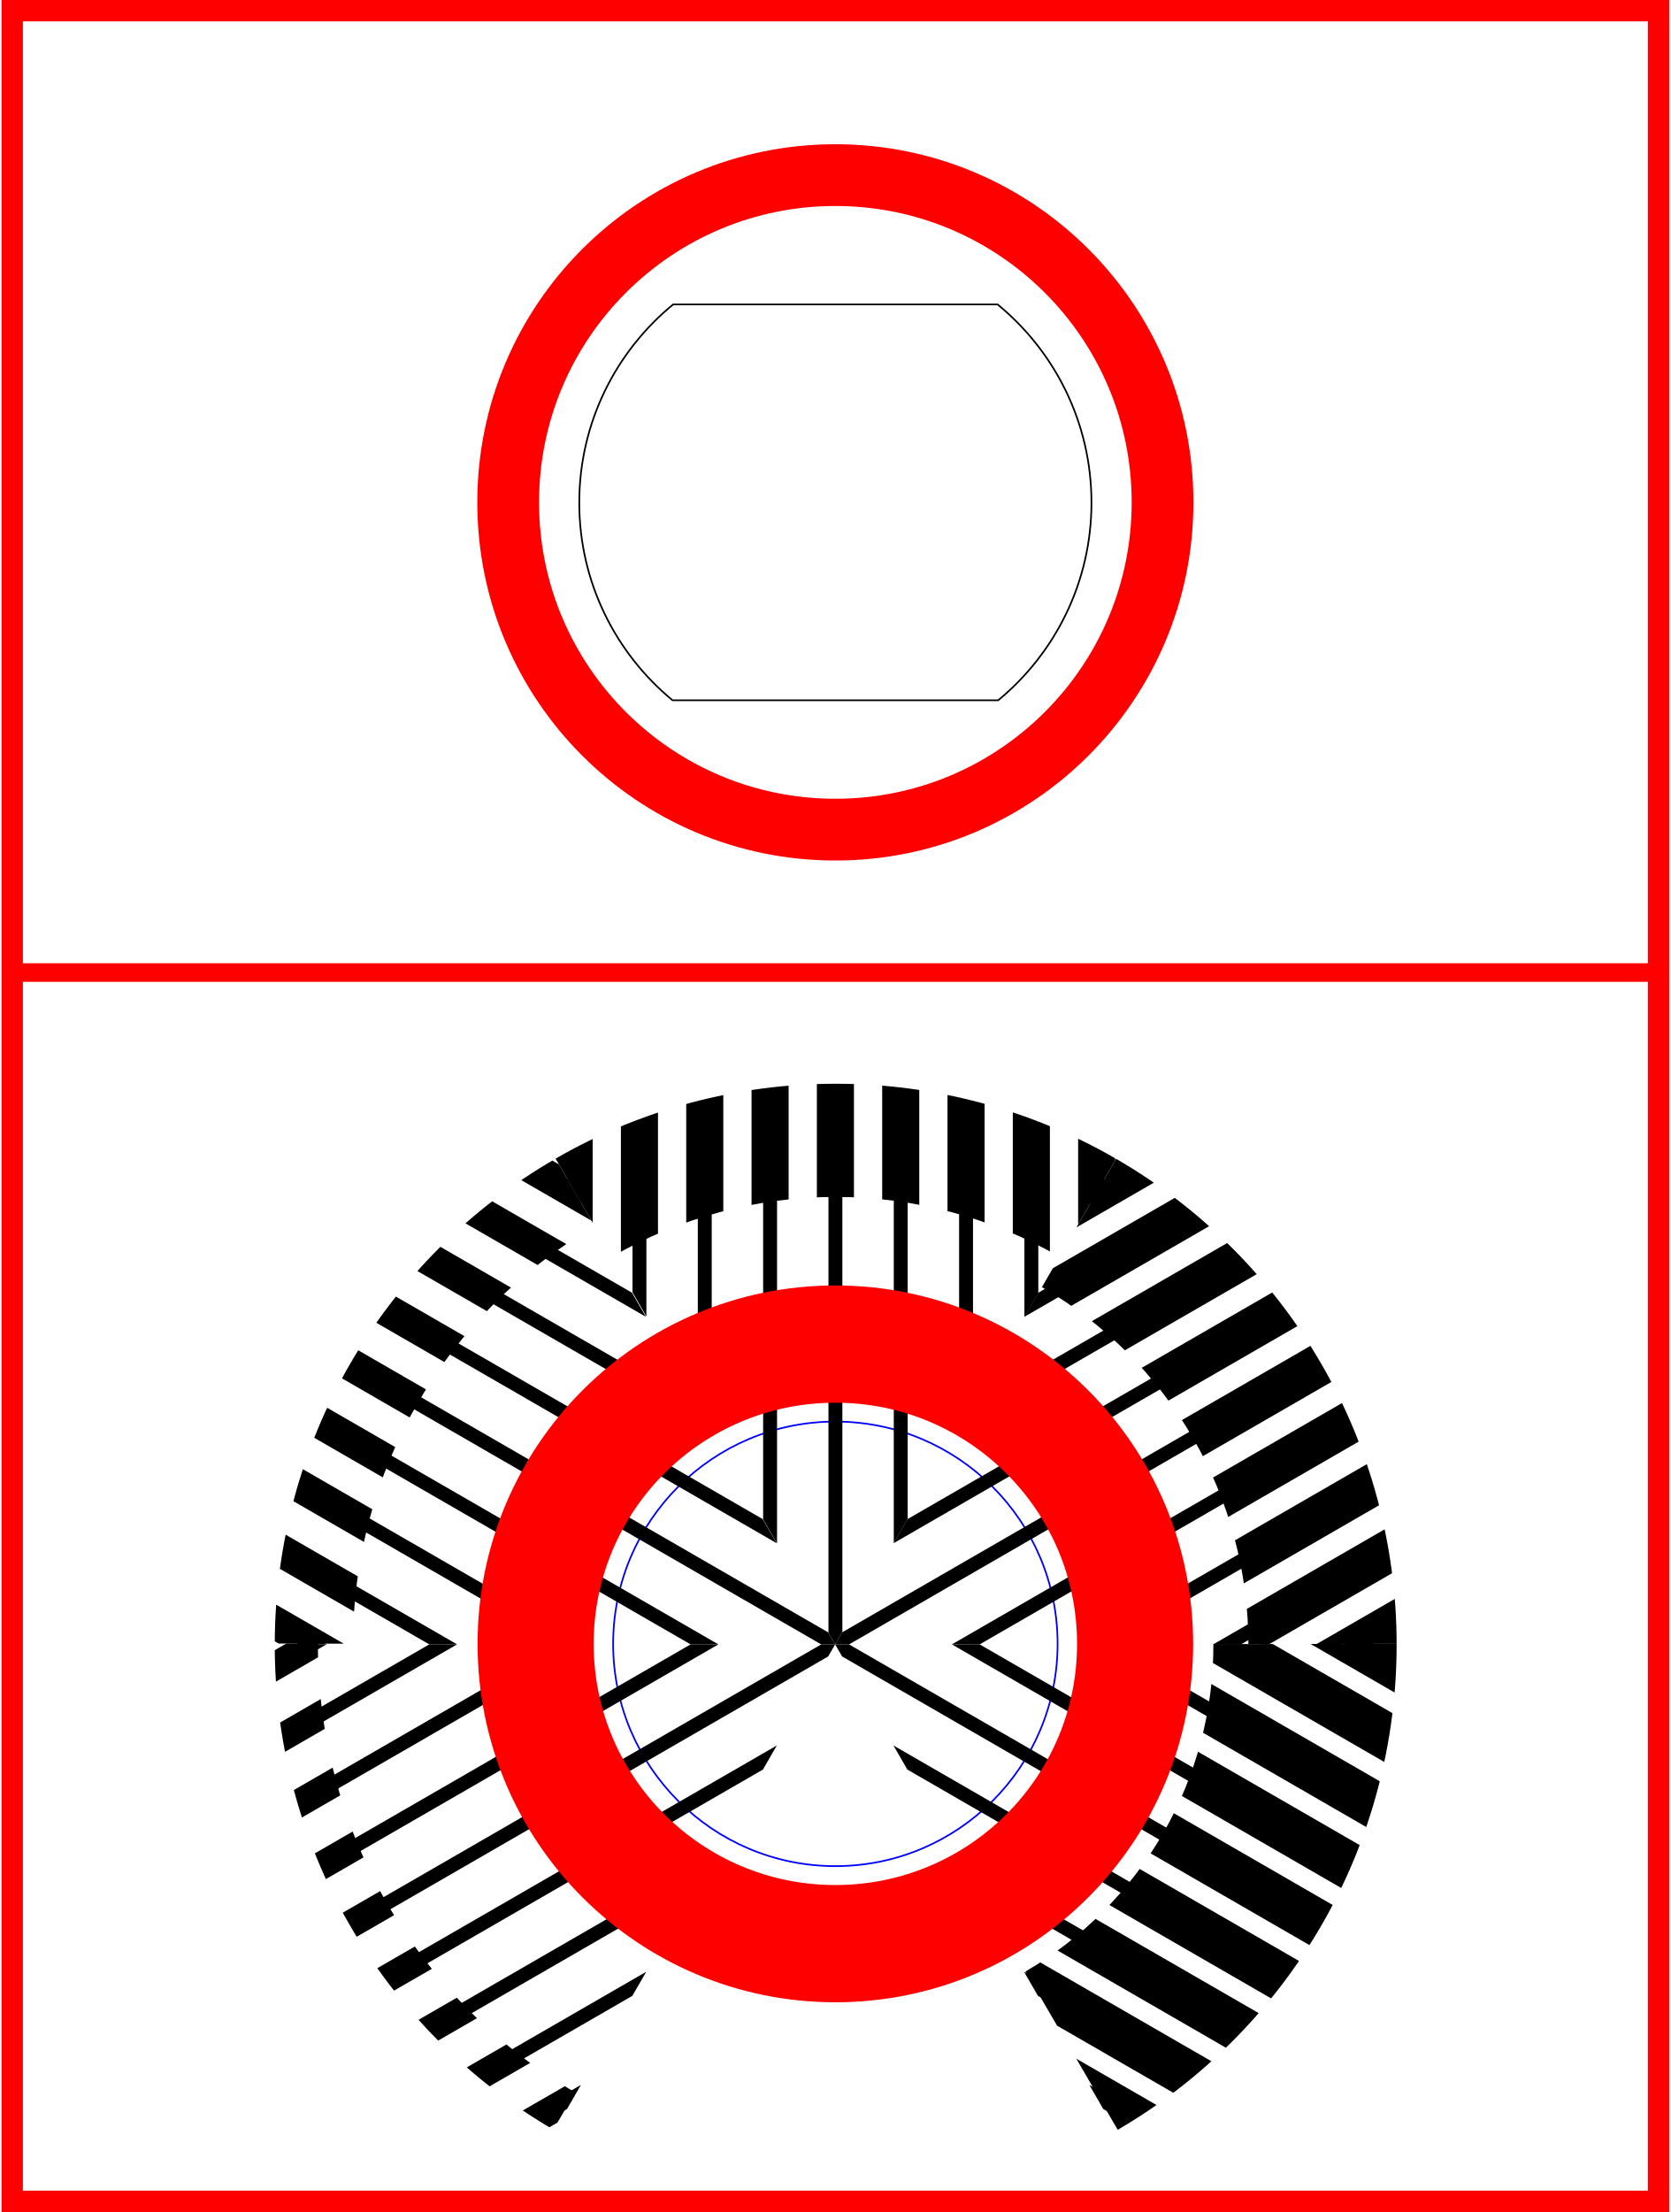
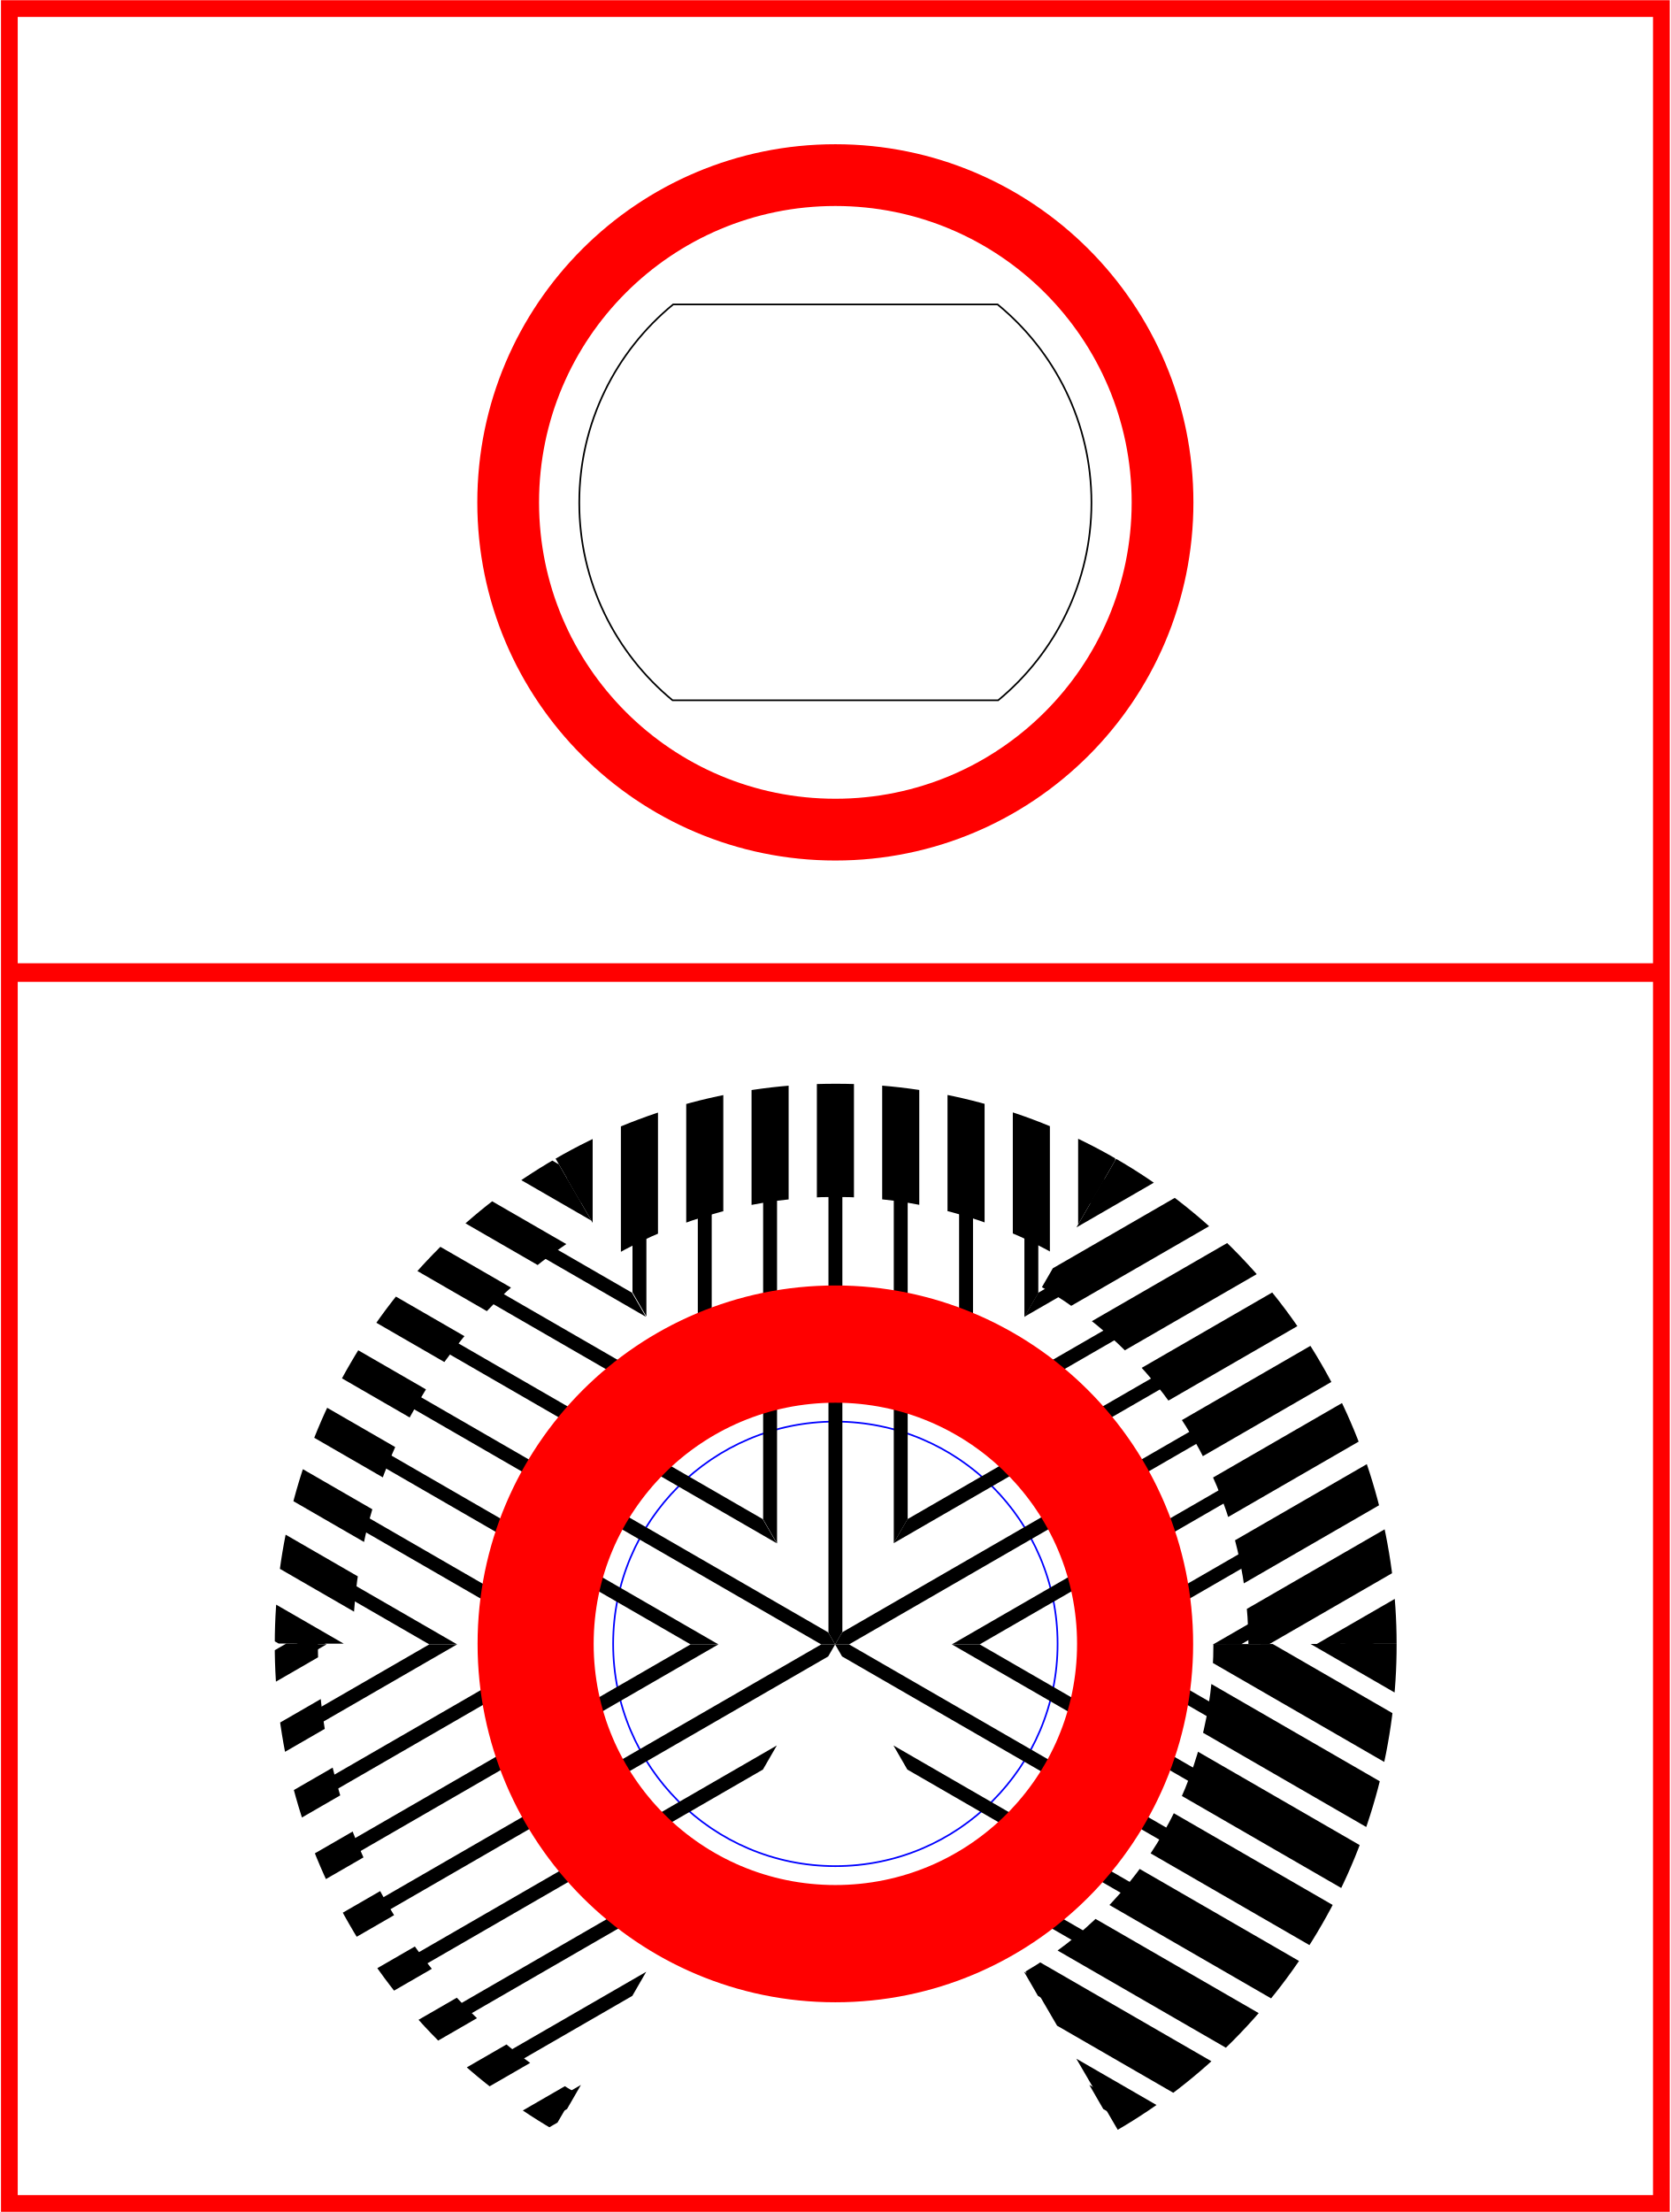
<svg xmlns="http://www.w3.org/2000/svg" xmlns:xlink="http://www.w3.org/1999/xlink" width="90.107" height="119.272" id="svg42589" version="1.1">
  <defs id="defs42591">
    <clipPath id="SVGID_42_-3-8">
      <use height="720.001" width="1152" y="0" x="0" style="overflow:visible" id="use1677-9-9" overflow="visible" xlink:href="#SVGID_41_-1" />
    </clipPath>
    <clipPath id="SVGID_44_-0-2">
      <use height="720.001" width="1152" y="0" x="0" style="overflow:visible" id="use1711-7-2" overflow="visible" xlink:href="#SVGID_43_-4" />
    </clipPath>
    <clipPath id="SVGID_46_-0-9">
      <use height="720.001" width="1152" y="0" x="0" style="overflow:visible" id="use1745-0-7" overflow="visible" xlink:href="#SVGID_45_-8" />
    </clipPath>
    <clipPath id="SVGID_48_-6-1">
      <use height="720.001" width="1152" y="0" x="0" style="overflow:visible" id="use1779-7-9" overflow="visible" xlink:href="#SVGID_47_-9" />
    </clipPath>
    <clipPath id="SVGID_50_-8-2">
      <use height="720.001" width="1152" y="0" x="0" style="overflow:visible" id="use1813-4-2" overflow="visible" xlink:href="#SVGID_49_-1" />
    </clipPath>
    <clipPath id="SVGID_52_-4-6">
      <use height="720.001" width="1152" y="0" x="0" style="overflow:visible" id="use1847-0-5" overflow="visible" xlink:href="#SVGID_51_-1" />
    </clipPath>
    <clipPath id="SVGID_54_-1-1">
      <use height="720.001" width="1152" y="0" x="0" style="overflow:visible" id="use1881-9-7" overflow="visible" xlink:href="#SVGID_53_-3" />
    </clipPath>
    <clipPath id="SVGID_56_-1-7">
      <use height="720.001" width="1152" y="0" x="0" style="overflow:visible" id="use1915-8-0" overflow="visible" xlink:href="#SVGID_55_-9" />
    </clipPath>
    <clipPath id="SVGID_58_-1-2">
      <use height="720.001" width="1152" y="0" x="0" style="overflow:visible" id="use1949-4-6" overflow="visible" xlink:href="#SVGID_57_-3" />
    </clipPath>
    <clipPath id="SVGID_60_-9-8">
      <use height="720.001" width="1152" y="0" x="0" style="overflow:visible" id="use1983-1-2" overflow="visible" xlink:href="#SVGID_59_-0" />
    </clipPath>
  </defs>
  <g id="layer1" transform="translate(17.26959,-928.0434)" style="display:inline">
    <path style="fill:none;stroke:#0000ff;stroke-width:0.117;stroke-miterlimit:4;stroke-opacity:1;stroke-dasharray:none;display:inline" id="path42603" d="m 33.929,87.321 c 0,8.58 -6.956,15.536 -15.536,15.536 -8.58,0 -15.536,-6.956 -15.536,-15.536 0,-8.58 6.956,-15.536 15.536,-15.536 8.58,0 15.536,6.956 15.536,15.536 z" transform="matrix(0.7714318,0,0,0.7714318,13.59515,949.3189)" />
-     <rect style="fill:none;stroke:#ff0000;stroke-width:1.153;stroke-miterlimit:4;stroke-opacity:1;stroke-dasharray:none;stroke-dashoffset:0" id="rect3611" width="88.791" height="118.12" x="-16.612" y="928.62" />
+     <rect style="fill:none;stroke:#ff0000;stroke-width:0.902;stroke-miterlimit:4;stroke-opacity:1;stroke-dasharray:none;stroke-dashoffset:0" id="rect3611" width="89.098" height="118.348" x="-16.765" y="928.506" />
    <path style="fill:none;stroke:#ff0000;stroke-width:1px;stroke-linecap:butt;stroke-linejoin:miter;stroke-opacity:1" d="m -16.77,980.484 c 88.929,0 89.107,0 89.107,0 l 0,0" id="path3613" />
    <g id="g21657" transform="translate(-20.4508,968.4804)">
      <g transform="translate(-58.06635,15.93229)" id="g20302" style="display:inline">
        <g style="display:inline" id="g1669-7" transform="translate(37.58059,-111.5132)">
          <g id="g1671-9">
            <defs id="defs1673-7">
              <path d="m 68.708,143.812 -15.03,-26.11 c 9.07,-5.399 21.021,-5.289 30.12,0.021 l -15.09,26.089" id="SVGID_41_-1" />
            </defs>
            <clipPath id="clipPath7310-4">
              <use height="720.001" width="1152" y="0" x="0" style="overflow:visible" id="use7312-4" overflow="visible" xlink:href="#SVGID_41_-1" />
            </clipPath>
            <g id="g1679-2" clip-path="url(#SVGID_42_-3-8)">
              <g id="g1681-8">
                <line style="fill:none;stroke:#000000;stroke-width:0.75" id="line1683-4" y2="108.829" x2="51.108" y1="143.812" x1="51.108" />
                <line style="fill:none;stroke:#000000;stroke-width:0.75" id="line1685-9" y2="108.829" x2="54.631" y1="143.812" x1="54.631" />
                <line style="fill:none;stroke:#000000;stroke-width:0.75" id="line1687-3" y2="108.829" x2="58.154" y1="143.812" x1="58.154" />
                <line style="fill:none;stroke:#000000;stroke-width:0.75" id="line1689-9" y2="108.829" x2="61.677" y1="143.812" x1="61.677" />
                <line style="fill:none;stroke:#000000;stroke-width:0.75" id="line1691-8" y2="108.829" x2="65.2" y1="143.812" x1="65.2" />
                <line style="fill:none;stroke:#000000;stroke-width:0.75" id="line1693-3" y2="108.829" x2="68.723" y1="143.812" x1="68.723" />
                <line style="fill:none;stroke:#000000;stroke-width:0.75" id="line1695-6" y2="108.829" x2="72.246" y1="143.812" x1="72.246" />
                <line style="fill:none;stroke:#000000;stroke-width:0.75" id="line1697-0" y2="108.829" x2="75.769" y1="143.812" x1="75.769" />
                <line style="fill:none;stroke:#000000;stroke-width:0.75" id="line1699-5" y2="108.829" x2="79.291" y1="143.812" x1="79.291" />
                <line style="fill:none;stroke:#000000;stroke-width:0.75" id="line1701-4" y2="108.829" x2="82.814" y1="143.812" x1="82.814" />
                <line style="fill:none;stroke:#000000;stroke-width:0.75" id="line1703-0" y2="108.829" x2="86.337" y1="143.812" x1="86.337" />
              </g>
            </g>
          </g>
          <g id="g1705-4">
            <defs id="defs1707-8">
              <path d="m 68.708,143.812 15.08,-26.101 c 9.141,5.24 15.201,15.541 15.041,26.101 H 68.708" id="SVGID_43_-4" />
            </defs>
            <clipPath id="clipPath7330-4">
              <use height="720.001" width="1152" y="0" x="0" style="overflow:visible" id="use7332-0" overflow="visible" xlink:href="#SVGID_43_-4" />
            </clipPath>
            <g id="g1713-3" clip-path="url(#SVGID_44_-0-2)">
              <g id="g1715-8">
                <line style="fill:none;stroke:#000000;stroke-width:0.75" id="line1717-0" y2="111.064" x2="90.196" y1="128.556" x1="59.9" />
                <line style="fill:none;stroke:#000000;stroke-width:0.75" id="line1719-7" y2="114.116" x2="91.958" y1="131.607" x1="61.662" />
                <line style="fill:none;stroke:#000000;stroke-width:0.75" id="line1721-4" y2="117.166" x2="93.72" y1="134.657" x1="63.423" />
                <line style="fill:none;stroke:#000000;stroke-width:0.75" id="line1723-9" y2="120.218" x2="95.481" y1="137.708" x1="65.185" />
                <line style="fill:none;stroke:#000000;stroke-width:0.75" id="line1725-8" y2="123.269" x2="97.243" y1="140.759" x1="66.946" />
                <line style="fill:none;stroke:#000000;stroke-width:0.75" id="line1727-3" y2="126.319" x2="99.005" y1="143.811" x1="68.708" />
                <line style="fill:none;stroke:#000000;stroke-width:0.75" id="line1729-8" y2="129.37" x2="100.765" y1="146.861" x1="70.469" />
                <line style="fill:none;stroke:#000000;stroke-width:0.75" id="line1731-7" y2="132.421" x2="102.526" y1="149.912" x1="72.23" />
                <line style="fill:none;stroke:#000000;stroke-width:0.75" id="line1733-5" y2="135.472" x2="104.288" y1="152.963" x1="73.993" />
                <line style="fill:none;stroke:#000000;stroke-width:0.75" id="line1735-4" y2="138.522" x2="106.05" y1="156.014" x1="75.753" />
                <line style="fill:none;stroke:#000000;stroke-width:0.75" id="line1737-4" y2="141.573" x2="107.812" y1="159.064" x1="77.515" />
              </g>
            </g>
          </g>
          <g id="g1739-9">
            <defs id="defs1741-3">
              <path d="m 68.708,143.812 h 30.121 c 0.1,10.59 -5.84,20.88 -15.061,26.09 l -15.06,-26.09" id="SVGID_45_-8" />
            </defs>
            <clipPath id="clipPath7350-8">
              <use height="720.001" width="1152" y="0" x="0" style="overflow:visible" id="use7352-8" overflow="visible" xlink:href="#SVGID_45_-8" />
            </clipPath>
            <g id="g1747-7" clip-path="url(#SVGID_46_-0-9)">
              <g id="g1749-9">
                <line style="fill:none;stroke:#000000;stroke-width:0.75" id="line1751-1" y2="146.047" x2="107.812" y1="128.556" x1="77.517" />
                <line style="fill:none;stroke:#000000;stroke-width:0.75" id="line1753-6" y2="149.099" x2="106.05" y1="131.607" x1="75.755" />
                <line style="fill:none;stroke:#000000;stroke-width:0.75" id="line1755-9" y2="152.148" x2="104.29" y1="134.657" x1="73.993" />
                <line style="fill:none;stroke:#000000;stroke-width:0.75" id="line1757-8" y2="155.199" x2="102.528" y1="137.709" x1="72.231" />
                <line style="fill:none;stroke:#000000;stroke-width:0.75" id="line1759-0" y2="158.25" x2="100.767" y1="140.76" x1="70.47" />
                <line style="fill:none;stroke:#000000;stroke-width:0.75" id="line1761-9" y2="161.302" x2="99.005" y1="143.811" x1="68.708" />
                <line style="fill:none;stroke:#000000;stroke-width:0.75" id="line1763-2" y2="164.353" x2="97.243" y1="146.861" x1="66.947" />
                <line style="fill:none;stroke:#000000;stroke-width:0.75" id="line1765-9" y2="167.403" x2="95.481" y1="149.912" x1="65.186" />
                <line style="fill:none;stroke:#000000;stroke-width:0.75" id="line1767-3" y2="170.454" x2="93.72" y1="152.963" x1="63.424" />
                <line style="fill:none;stroke:#000000;stroke-width:0.75" id="line1769-9" y2="173.505" x2="91.96" y1="156.014" x1="61.663" />
                <line style="fill:none;stroke:#000000;stroke-width:0.75" id="line1771-9" y2="176.556" x2="90.198" y1="159.064" x1="59.901" />
              </g>
            </g>
          </g>
          <g id="g1773-9">
            <defs id="defs1775-7">
              <path d="m 68.708,143.812 -15.08,-26.101 c -9.14,5.24 -15.2,15.541 -15.04,26.101 h 30.12" id="SVGID_47_-9" />
            </defs>
            <clipPath id="clipPath7370-6">
              <use height="720.001" width="1152" y="0" x="0" style="overflow:visible" id="use7372-3" overflow="visible" xlink:href="#SVGID_47_-9" />
            </clipPath>
            <g id="g1781-0" clip-path="url(#SVGID_48_-6-1)">
              <g id="g1783-6">
                <line style="fill:none;stroke:#000000;stroke-width:0.75" id="line1785-6" y2="111.064" x2="47.22" y1="128.556" x1="77.517" />
                <line style="fill:none;stroke:#000000;stroke-width:0.75" id="line1787-8" y2="114.116" x2="45.458" y1="131.607" x1="75.755" />
                <line style="fill:none;stroke:#000000;stroke-width:0.75" id="line1789-3" y2="117.166" x2="43.697" y1="134.657" x1="73.993" />
                <line style="fill:none;stroke:#000000;stroke-width:0.75" id="line1791-3" y2="120.218" x2="41.936" y1="137.708" x1="72.231" />
                <line style="fill:none;stroke:#000000;stroke-width:0.75" id="line1793-5" y2="123.269" x2="40.174" y1="140.759" x1="70.47" />
                <line style="fill:none;stroke:#000000;stroke-width:0.75" id="line1795-7" y2="126.319" x2="38.412" y1="143.811" x1="68.708" />
                <line style="fill:none;stroke:#000000;stroke-width:0.75" id="line1797-2" y2="129.37" x2="36.651" y1="146.861" x1="66.947" />
                <line style="fill:none;stroke:#000000;stroke-width:0.75" id="line1799-0" y2="132.421" x2="34.89" y1="149.912" x1="65.186" />
                <line style="fill:none;stroke:#000000;stroke-width:0.75" id="line1801-7" y2="135.472" x2="33.128" y1="152.963" x1="63.424" />
                <line style="fill:none;stroke:#000000;stroke-width:0.75" id="line1803-3" y2="138.522" x2="31.367" y1="156.014" x1="61.663" />
                <line style="fill:none;stroke:#000000;stroke-width:0.75" id="line1805-8" y2="141.573" x2="29.605" y1="159.064" x1="59.901" />
              </g>
            </g>
          </g>
          <g id="g1807-7">
            <defs id="defs1809-2">
              <path d="m 68.708,143.812 h -30.12 c -0.1,10.59 5.84,20.88 15.061,26.09 l 15.059,-26.09" id="SVGID_49_-1" />
            </defs>
            <clipPath id="clipPath7390-3">
              <use height="720.001" width="1152" y="0" x="0" style="overflow:visible" id="use7392-3" overflow="visible" xlink:href="#SVGID_49_-1" />
            </clipPath>
            <g id="g1815-9" clip-path="url(#SVGID_50_-8-2)">
              <g id="g1817-5">
                <line style="fill:none;stroke:#000000;stroke-width:0.75" id="line1819-3" y2="146.047" x2="29.604" y1="128.556" x1="59.9" />
                <line style="fill:none;stroke:#000000;stroke-width:0.75" id="line1821-2" y2="149.099" x2="31.366" y1="131.607" x1="61.662" />
                <line style="fill:none;stroke:#000000;stroke-width:0.75" id="line1823-4" y2="152.148" x2="33.127" y1="134.657" x1="63.423" />
                <line style="fill:none;stroke:#000000;stroke-width:0.75" id="line1825-8" y2="155.199" x2="34.889" y1="137.709" x1="65.185" />
                <line style="fill:none;stroke:#000000;stroke-width:0.75" id="line1827-3" y2="158.25" x2="36.65" y1="140.76" x1="66.946" />
                <line style="fill:none;stroke:#000000;stroke-width:0.75" id="line1829-5" y2="161.302" x2="38.412" y1="143.811" x1="68.708" />
                <line style="fill:none;stroke:#000000;stroke-width:0.75" id="line1831-9" y2="164.353" x2="40.173" y1="146.861" x1="70.469" />
                <line style="fill:none;stroke:#000000;stroke-width:0.75" id="line1833-2" y2="167.403" x2="41.935" y1="149.912" x1="72.23" />
                <line style="fill:none;stroke:#000000;stroke-width:0.75" id="line1835-6" y2="170.454" x2="43.696" y1="152.963" x1="73.993" />
                <line style="fill:none;stroke:#000000;stroke-width:0.75" id="line1837-7" y2="173.505" x2="45.457" y1="156.014" x1="75.753" />
                <line style="fill:none;stroke:#000000;stroke-width:0.75" id="line1839-5" y2="176.556" x2="47.219" y1="159.064" x1="77.515" />
              </g>
            </g>
          </g>
          <g id="g1841-6">
            <defs id="defs1843-3">
              <path d="m 40.814,143.768 c -0.019,4.856 1.265,9.741 3.7,13.958 2.422,4.225 5.962,7.788 10.17,10.239 l -1.172,2.01 c -4.561,-2.654 -8.391,-6.513 -11.016,-11.09 -2.639,-4.567 -4.031,-9.867 -4.01,-15.121 l 2.328,0.004 z" id="SVGID_51_-1" />
            </defs>
            <clipPath id="clipPath7410-7">
              <use height="720.001" width="1152" y="0" x="0" style="overflow:visible" id="use7412-9" overflow="visible" xlink:href="#SVGID_51_-1" />
            </clipPath>
            <g id="g1849-5" clip-path="url(#SVGID_52_-4-6)">
              <g id="g1851-2">
                <line style="fill:none;stroke:#000000;stroke-width:1.5" id="line1853-8" y2="146.048" x2="29.604" y1="128.557" x1="59.901" />
                <line style="fill:none;stroke:#000000;stroke-width:1.5" id="line1855-9" y2="149.1" x2="31.366" y1="131.607" x1="61.663" />
                <line style="fill:none;stroke:#000000;stroke-width:1.5" id="line1857-2" y2="152.149" x2="33.128" y1="134.658" x1="63.424" />
                <line style="fill:none;stroke:#000000;stroke-width:1.5" id="line1859-8" y2="155.2" x2="34.89" y1="137.709" x1="65.185" />
                <line style="fill:none;stroke:#000000;stroke-width:1.5" id="line1861-2" y2="158.252" x2="36.65" y1="140.76" x1="66.946" />
                <line style="fill:none;stroke:#000000;stroke-width:1.5" id="line1863-0" y2="161.303" x2="38.412" y1="143.812" x1="68.708" />
                <line style="fill:none;stroke:#000000;stroke-width:1.5" id="line1865-5" y2="164.354" x2="40.174" y1="146.861" x1="70.47" />
                <line style="fill:none;stroke:#000000;stroke-width:1.5" id="line1867-4" y2="167.404" x2="41.935" y1="149.913" x1="72.231" />
                <line style="fill:none;stroke:#000000;stroke-width:1.5" id="line1869-1" y2="170.455" x2="43.696" y1="152.964" x1="73.993" />
                <line style="fill:none;stroke:#000000;stroke-width:1.5" id="line1871-0" y2="173.506" x2="45.458" y1="156.015" x1="75.755" />
                <line style="fill:none;stroke:#000000;stroke-width:1.5" id="line1873-0" y2="176.557" x2="47.22" y1="159.065" x1="77.515" />
              </g>
            </g>
          </g>
          <g id="g1875-2">
            <defs id="defs1877-5">
              <path d="m 55.739,121.27 c -3.934,2.268 -7.253,5.576 -9.529,9.506 -2.287,3.922 -3.506,8.464 -3.508,12.997 l -4.215,-0.009 c 0,-5.256 1.418,-10.551 4.077,-15.105 2.646,-4.565 6.495,-8.403 11.066,-11.039 l 2.109,3.65 z" id="SVGID_53_-3" />
            </defs>
            <clipPath id="clipPath7430-6">
              <use height="720.001" width="1152" y="0" x="0" style="overflow:visible" id="use7432-2" overflow="visible" xlink:href="#SVGID_53_-3" />
            </clipPath>
            <g id="g1883-3" clip-path="url(#SVGID_54_-1-1)">
              <g id="g1885-9">
                <line style="fill:none;stroke:#000000;stroke-width:1.75" id="line1887-7" y2="111.065" x2="47.22" y1="128.557" x1="77.515" />
                <line style="fill:none;stroke:#000000;stroke-width:1.75" id="line1889-5" y2="114.116" x2="45.458" y1="131.608" x1="75.753" />
                <line style="fill:none;stroke:#000000;stroke-width:1.75" id="line1891-1" y2="117.167" x2="43.696" y1="134.658" x1="73.993" />
                <line style="fill:none;stroke:#000000;stroke-width:1.75" id="line1893-4" y2="120.218" x2="41.935" y1="137.709" x1="72.231" />
                <line style="fill:none;stroke:#000000;stroke-width:1.75" id="line1895-2" y2="123.269" x2="40.174" y1="140.761" x1="70.47" />
                <line style="fill:none;stroke:#000000;stroke-width:1.75" id="line1897-8" y2="126.32" x2="38.412" y1="143.812" x1="68.708" />
                <line style="fill:none;stroke:#000000;stroke-width:1.75" id="line1899-2" y2="129.37" x2="36.65" y1="146.862" x1="66.946" />
                <line style="fill:none;stroke:#000000;stroke-width:1.75" id="line1901-8" y2="132.422" x2="34.89" y1="149.913" x1="65.185" />
                <line style="fill:none;stroke:#000000;stroke-width:1.75" id="line1903-2" y2="135.473" x2="33.128" y1="152.964" x1="63.424" />
                <line style="fill:none;stroke:#000000;stroke-width:1.75" id="line1905-9" y2="138.523" x2="31.366" y1="156.015" x1="61.662" />
                <line style="fill:none;stroke:#000000;stroke-width:1.75" id="line1907-9" y2="141.574" x2="29.604" y1="159.065" x1="59.901" />
              </g>
            </g>
          </g>
          <g id="g1909-9">
            <defs id="defs1911-1">
              <path d="m 80.806,122.912 c -3.645,-2.112 -7.851,-3.234 -12.061,-3.228 -4.211,-0.009 -8.418,1.11 -12.062,3.22 l -3.052,-5.285 c 4.563,-2.646 9.86,-4.052 15.116,-4.038 5.254,-0.011 10.551,1.398 15.113,4.047 l -3.054,5.284 z" id="SVGID_55_-9" />
            </defs>
            <clipPath id="clipPath7450-8">
              <use height="720.001" width="1152" y="0" x="0" style="overflow:visible" id="use7452-5" overflow="visible" xlink:href="#SVGID_55_-9" />
            </clipPath>
            <g id="g1917-7" clip-path="url(#SVGID_56_-1-7)">
              <g id="g1919-3">
                <line style="fill:none;stroke:#000000;stroke-width:2" id="line1921-5" y2="108.829" x2="51.108" y1="143.812" x1="51.108" />
                <line style="fill:none;stroke:#000000;stroke-width:2" id="line1923-4" y2="108.829" x2="54.631" y1="143.812" x1="54.631" />
                <line style="fill:none;stroke:#000000;stroke-width:2" id="line1925-9" y2="108.829" x2="58.154" y1="143.812" x1="58.154" />
                <line style="fill:none;stroke:#000000;stroke-width:2" id="line1927-8" y2="108.829" x2="61.677" y1="143.812" x1="61.677" />
                <line style="fill:none;stroke:#000000;stroke-width:2" id="line1929-4" y2="108.829" x2="65.2" y1="143.812" x1="65.2" />
                <line style="fill:none;stroke:#000000;stroke-width:2" id="line1931-9" y2="108.829" x2="68.723" y1="143.812" x1="68.723" />
                <line style="fill:none;stroke:#000000;stroke-width:2" id="line1933-3" y2="108.829" x2="72.246" y1="143.812" x1="72.246" />
                <line style="fill:none;stroke:#000000;stroke-width:2" id="line1935-2" y2="108.829" x2="75.769" y1="143.812" x1="75.769" />
                <line style="fill:none;stroke:#000000;stroke-width:2" id="line1937-4" y2="108.829" x2="79.291" y1="143.812" x1="79.291" />
                <line style="fill:none;stroke:#000000;stroke-width:2" id="line1939-9" y2="108.829" x2="82.814" y1="143.812" x1="82.814" />
                <line style="fill:none;stroke:#000000;stroke-width:2" id="line1941-4" y2="108.829" x2="86.337" y1="143.812" x1="86.337" />
              </g>
            </g>
          </g>
          <g id="g1943-8">
            <defs id="defs1945-9">
              <path d="m 90.997,143.794 c 0,-3.888 -1.037,-7.756 -2.99,-11.111 -1.943,-3.36 -4.785,-6.196 -8.146,-8.136 l 4,-6.919 c 4.57,2.638 8.416,6.479 11.061,11.045 2.656,4.558 4.07,9.853 4.068,15.107 l -7.993,0.014 z" id="SVGID_57_-3" />
            </defs>
            <clipPath id="clipPath7470-3">
              <use height="720.001" width="1152" y="0" x="0" style="overflow:visible" id="use7472-2" overflow="visible" xlink:href="#SVGID_57_-3" />
            </clipPath>
            <g id="g1951-9" clip-path="url(#SVGID_58_-1-2)">
              <g id="g1953-7">
                <line style="fill:none;stroke:#000000;stroke-width:2.25" id="line1955-3" y2="111.065" x2="90.196" y1="128.557" x1="59.901" />
                <line style="fill:none;stroke:#000000;stroke-width:2.25" id="line1957-2" y2="114.116" x2="91.958" y1="131.608" x1="61.663" />
                <line style="fill:none;stroke:#000000;stroke-width:2.25" id="line1959-5" y2="117.167" x2="93.72" y1="134.658" x1="63.424" />
                <line style="fill:none;stroke:#000000;stroke-width:2.25" id="line1961-5" y2="120.218" x2="95.481" y1="137.709" x1="65.185" />
                <line style="fill:none;stroke:#000000;stroke-width:2.25" id="line1963-3" y2="123.269" x2="97.243" y1="140.761" x1="66.946" />
                <line style="fill:none;stroke:#000000;stroke-width:2.25" id="line1965-6" y2="126.32" x2="99.005" y1="143.812" x1="68.708" />
                <line style="fill:none;stroke:#000000;stroke-width:2.25" id="line1967-4" y2="129.37" x2="100.767" y1="146.862" x1="70.47" />
                <line style="fill:none;stroke:#000000;stroke-width:2.25" id="line1969-7" y2="132.422" x2="102.526" y1="149.913" x1="72.231" />
                <line style="fill:none;stroke:#000000;stroke-width:2.25" id="line1971-6" y2="135.473" x2="104.288" y1="152.964" x1="73.993" />
                <line style="fill:none;stroke:#000000;stroke-width:2.25" id="line1973-4" y2="138.523" x2="106.05" y1="156.015" x1="75.755" />
                <line style="fill:none;stroke:#000000;stroke-width:2.25" id="line1975-2" y2="141.574" x2="107.812" y1="159.065" x1="77.515" />
              </g>
            </g>
          </g>
          <g id="g1977-3">
            <defs id="defs1979-7">
              <path d="m 78.976,161.447 c 3.07,-1.785 5.664,-4.395 7.432,-7.475 1.777,-3.077 2.711,-6.611 2.701,-10.176 l 9.881,-0.017 c 0.018,5.255 -1.377,10.554 -4.02,15.12 -2.627,4.576 -6.461,8.43 -11.021,11.084 l -4.973,-8.536 z" id="SVGID_59_-0" />
            </defs>
            <clipPath id="clipPath7490-0">
              <use height="720.001" width="1152" y="0" x="0" style="overflow:visible" id="use7492-7" overflow="visible" xlink:href="#SVGID_59_-0" />
            </clipPath>
            <g id="g1985-0" clip-path="url(#SVGID_60_-9-8)">
              <g id="g1987-6">
                <line style="fill:none;stroke:#000000;stroke-width:2.5" id="line1989-6" y2="146.048" x2="107.812" y1="128.557" x1="77.515" />
                <line style="fill:none;stroke:#000000;stroke-width:2.5" id="line1991-3" y2="149.1" x2="106.05" y1="131.607" x1="75.753" />
                <line style="fill:none;stroke:#000000;stroke-width:2.5" id="line1993-8" y2="152.149" x2="104.288" y1="134.658" x1="73.993" />
                <line style="fill:none;stroke:#000000;stroke-width:2.5" id="line1995-1" y2="155.2" x2="102.526" y1="137.709" x1="72.231" />
                <line style="fill:none;stroke:#000000;stroke-width:2.5" id="line1997-3" y2="158.252" x2="100.767" y1="140.76" x1="70.47" />
                <line style="fill:none;stroke:#000000;stroke-width:2.5" id="line1999-4" y2="161.303" x2="99.005" y1="143.812" x1="68.708" />
                <line style="fill:none;stroke:#000000;stroke-width:2.5" id="line2001-1" y2="164.354" x2="97.243" y1="146.861" x1="66.946" />
                <line style="fill:none;stroke:#000000;stroke-width:2.5" id="line2003-4" y2="167.404" x2="95.481" y1="149.913" x1="65.185" />
                <line style="fill:none;stroke:#000000;stroke-width:2.5" id="line2005-8" y2="170.455" x2="93.72" y1="152.964" x1="63.424" />
                <line style="fill:none;stroke:#000000;stroke-width:2.5" id="line2007-6" y2="173.506" x2="91.958" y1="156.015" x1="61.662" />
                <line style="fill:none;stroke:#000000;stroke-width:2.5" id="line2009-8" y2="176.557" x2="90.196" y1="159.065" x1="59.901" />
              </g>
            </g>
          </g>
        </g>
      </g>
      <path transform="matrix(1.171616,0,0,1.207031,74.86378,-1.140718)" d="m 3.03,40.884 c 0,13.808 -11.533,25.001 -25.759,25.001 -14.226,0 -25.759,-11.193 -25.759,-25.001 0,-13.808 11.533,-25.001 25.759,-25.001 14.226,0 25.759,11.193 25.759,25.001 z" id="path21147" style="opacity:0;fill:none;stroke:#000000;stroke-width:0.757;stroke-miterlimit:4;stroke-opacity:1;stroke-dasharray:none;stroke-dashoffset:0" />
    </g>
    <path style="fill:none;stroke:#ff0000;stroke-width:9.976;stroke-miterlimit:4;stroke-opacity:1;stroke-dasharray:none;stroke-dashoffset:0;display:inline" id="path3753" d="m 32.325,-31.871 c 0,14.087 -11.533,25.506 -25.759,25.506 -14.226,0 -25.759,-11.42 -25.759,-25.506 0,-14.087 11.533,-25.506 25.759,-25.506 14.226,0 25.759,11.42 25.759,25.506 z" transform="matrix(0.6275795,0,0,0.6337504,23.6633,1036.88)" />
  </g>
  <g id="layer2" style="display:inline" transform="translate(17.26959,68.33206)">
    <g id="g6436" transform="translate(2.032949,-69.18647)">
      <path id="rect2986" d="m 17.001,1013.646 c -3.089,2.533 -5.062,6.382 -5.062,10.688 0,4.29 1.962,8.123 5.031,10.656 l 17.562,0 c 3.07,-2.533 5.031,-6.366 5.031,-10.656 0,-4.306 -1.974,-8.155 -5.062,-10.688 l -17.5,0 z" style="fill:none;stroke:#000000;stroke-width:0.09;stroke-miterlimit:4;stroke-opacity:1;stroke-dasharray:none;display:inline" transform="translate(0,-996.3755)" />
      <path transform="matrix(0.9946461,0,0,0.9946461,-0.05833942,-0.04871557)" d="m 43.689,28.142 c 0,9.798 -7.943,17.741 -17.741,17.741 -9.798,0 -17.741,-7.943 -17.741,-17.741 0,-9.798 7.943,-17.741 17.741,-17.741 9.798,0 17.741,7.943 17.741,17.741 z" id="path3758" style="fill:none;stroke:#ff0000;stroke-width:3.348;stroke-miterlimit:4;stroke-opacity:1;stroke-dasharray:none" />
    </g>
  </g>
</svg>
